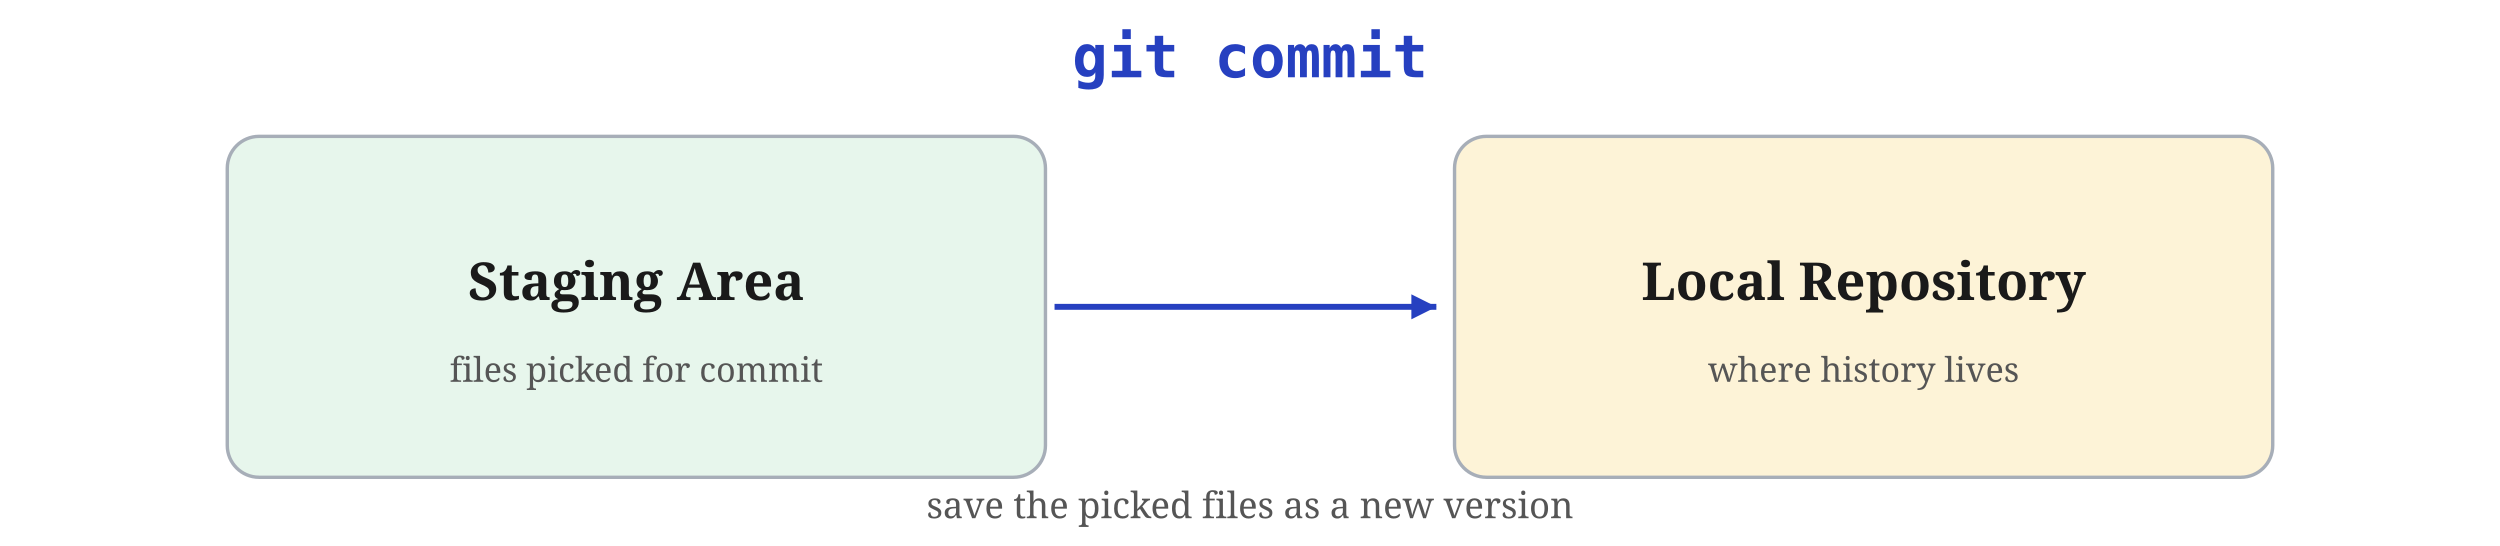
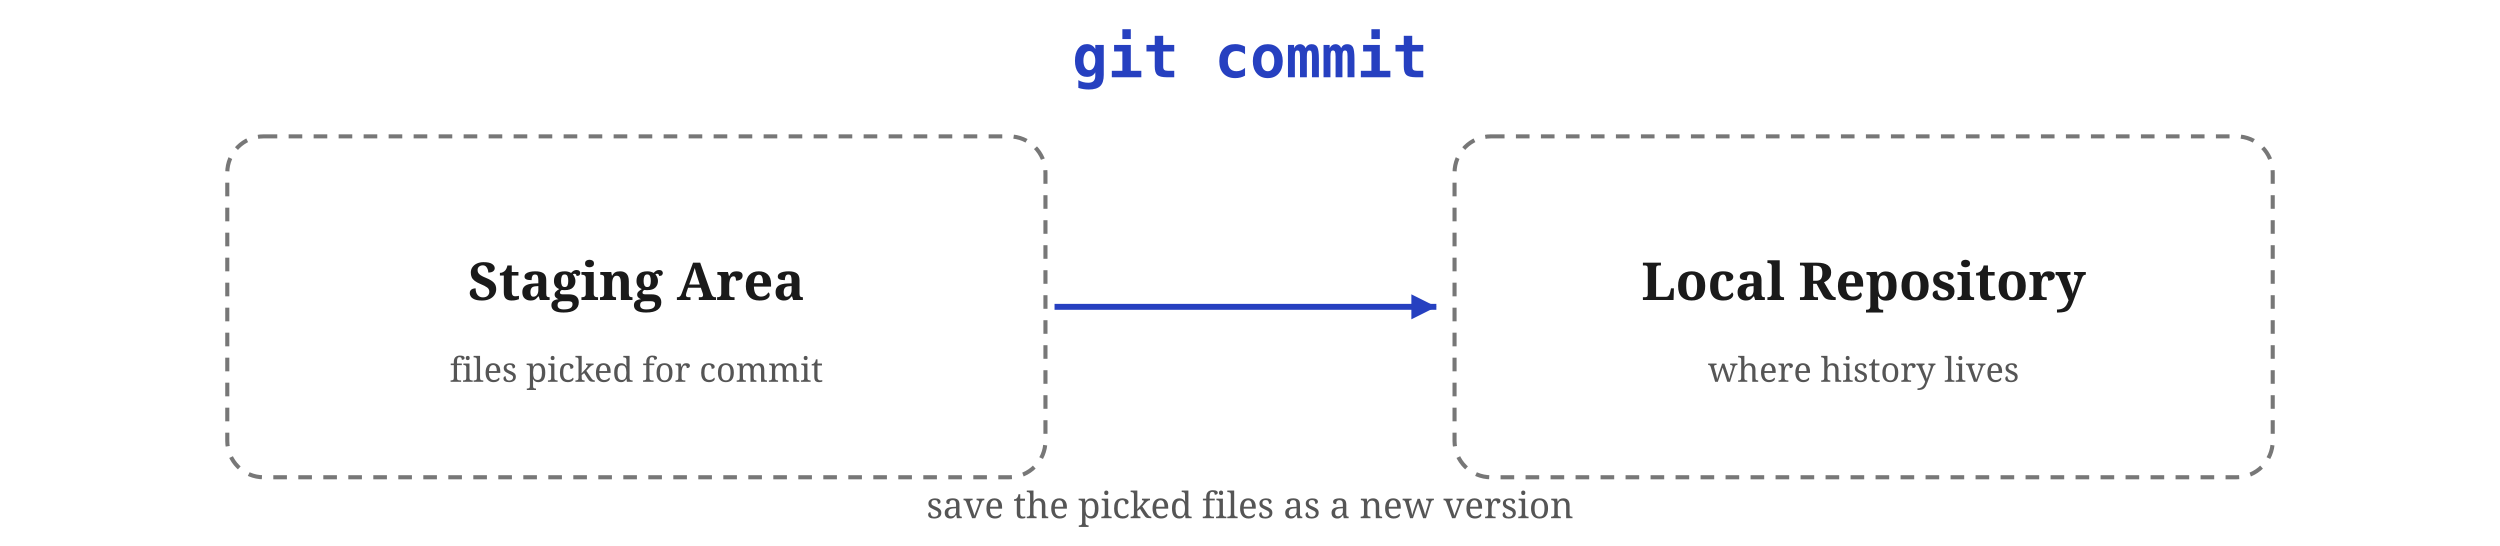
<svg xmlns="http://www.w3.org/2000/svg" width="1100" height="240" viewBox="0 0 1100 240" font-family="Droid Serif, Georgia, serif">
-   <rect x="100" y="60" width="360" height="150" rx="14" fill="#e7f6ec" stroke="#a7aeb8" stroke-width="1.5" />
-   <rect x="640" y="60" width="360" height="150" rx="14" fill="#fdf3d7" stroke="#a7aeb8" stroke-width="1.5" />
+   <rect x="100" y="60" width="360" height="150" rx="16" fill="none" stroke="#777777" stroke-width="1.8" stroke-dasharray="6 5" />
+   <rect x="640" y="60" width="360" height="150" rx="16" fill="none" stroke="#777777" stroke-width="1.8" stroke-dasharray="6 5" />
  <text x="280.0" y="132" text-anchor="middle" font-family="Droid Serif, Georgia, serif" font-size="23" font-weight="bold" fill="#1a1a1a">Staging Area</text>
  <text x="280.0" y="168" text-anchor="middle" font-family="Droid Serif, Georgia, serif" font-size="15" fill="#555555">files picked for commit</text>
  <text x="820.0" y="132" text-anchor="middle" font-family="Droid Serif, Georgia, serif" font-size="23" font-weight="bold" fill="#1a1a1a">Local Repository</text>
  <text x="820.0" y="168" text-anchor="middle" font-family="Droid Serif, Georgia, serif" font-size="15" fill="#555555">where history lives</text>
  <text x="550.0" y="34" text-anchor="middle" font-family="Inconsolata, 'Ubuntu Mono', Consolas, Menlo, monospace" font-size="26" font-weight="bold" fill="#2640c0">git commit</text>
  <polyline points="464,135.0 632,135.0" fill="none" stroke="#2640c0" stroke-width="2.6" stroke-linejoin="round" />
  <polygon points="632.0,135.0 621.0,140.5 621.0,129.5" fill="#2640c0" />
  <text x="550.0" y="228" text-anchor="middle" font-family="Droid Serif, Georgia, serif" font-size="16" fill="#555555">save the picked files as a new version</text>
</svg>
